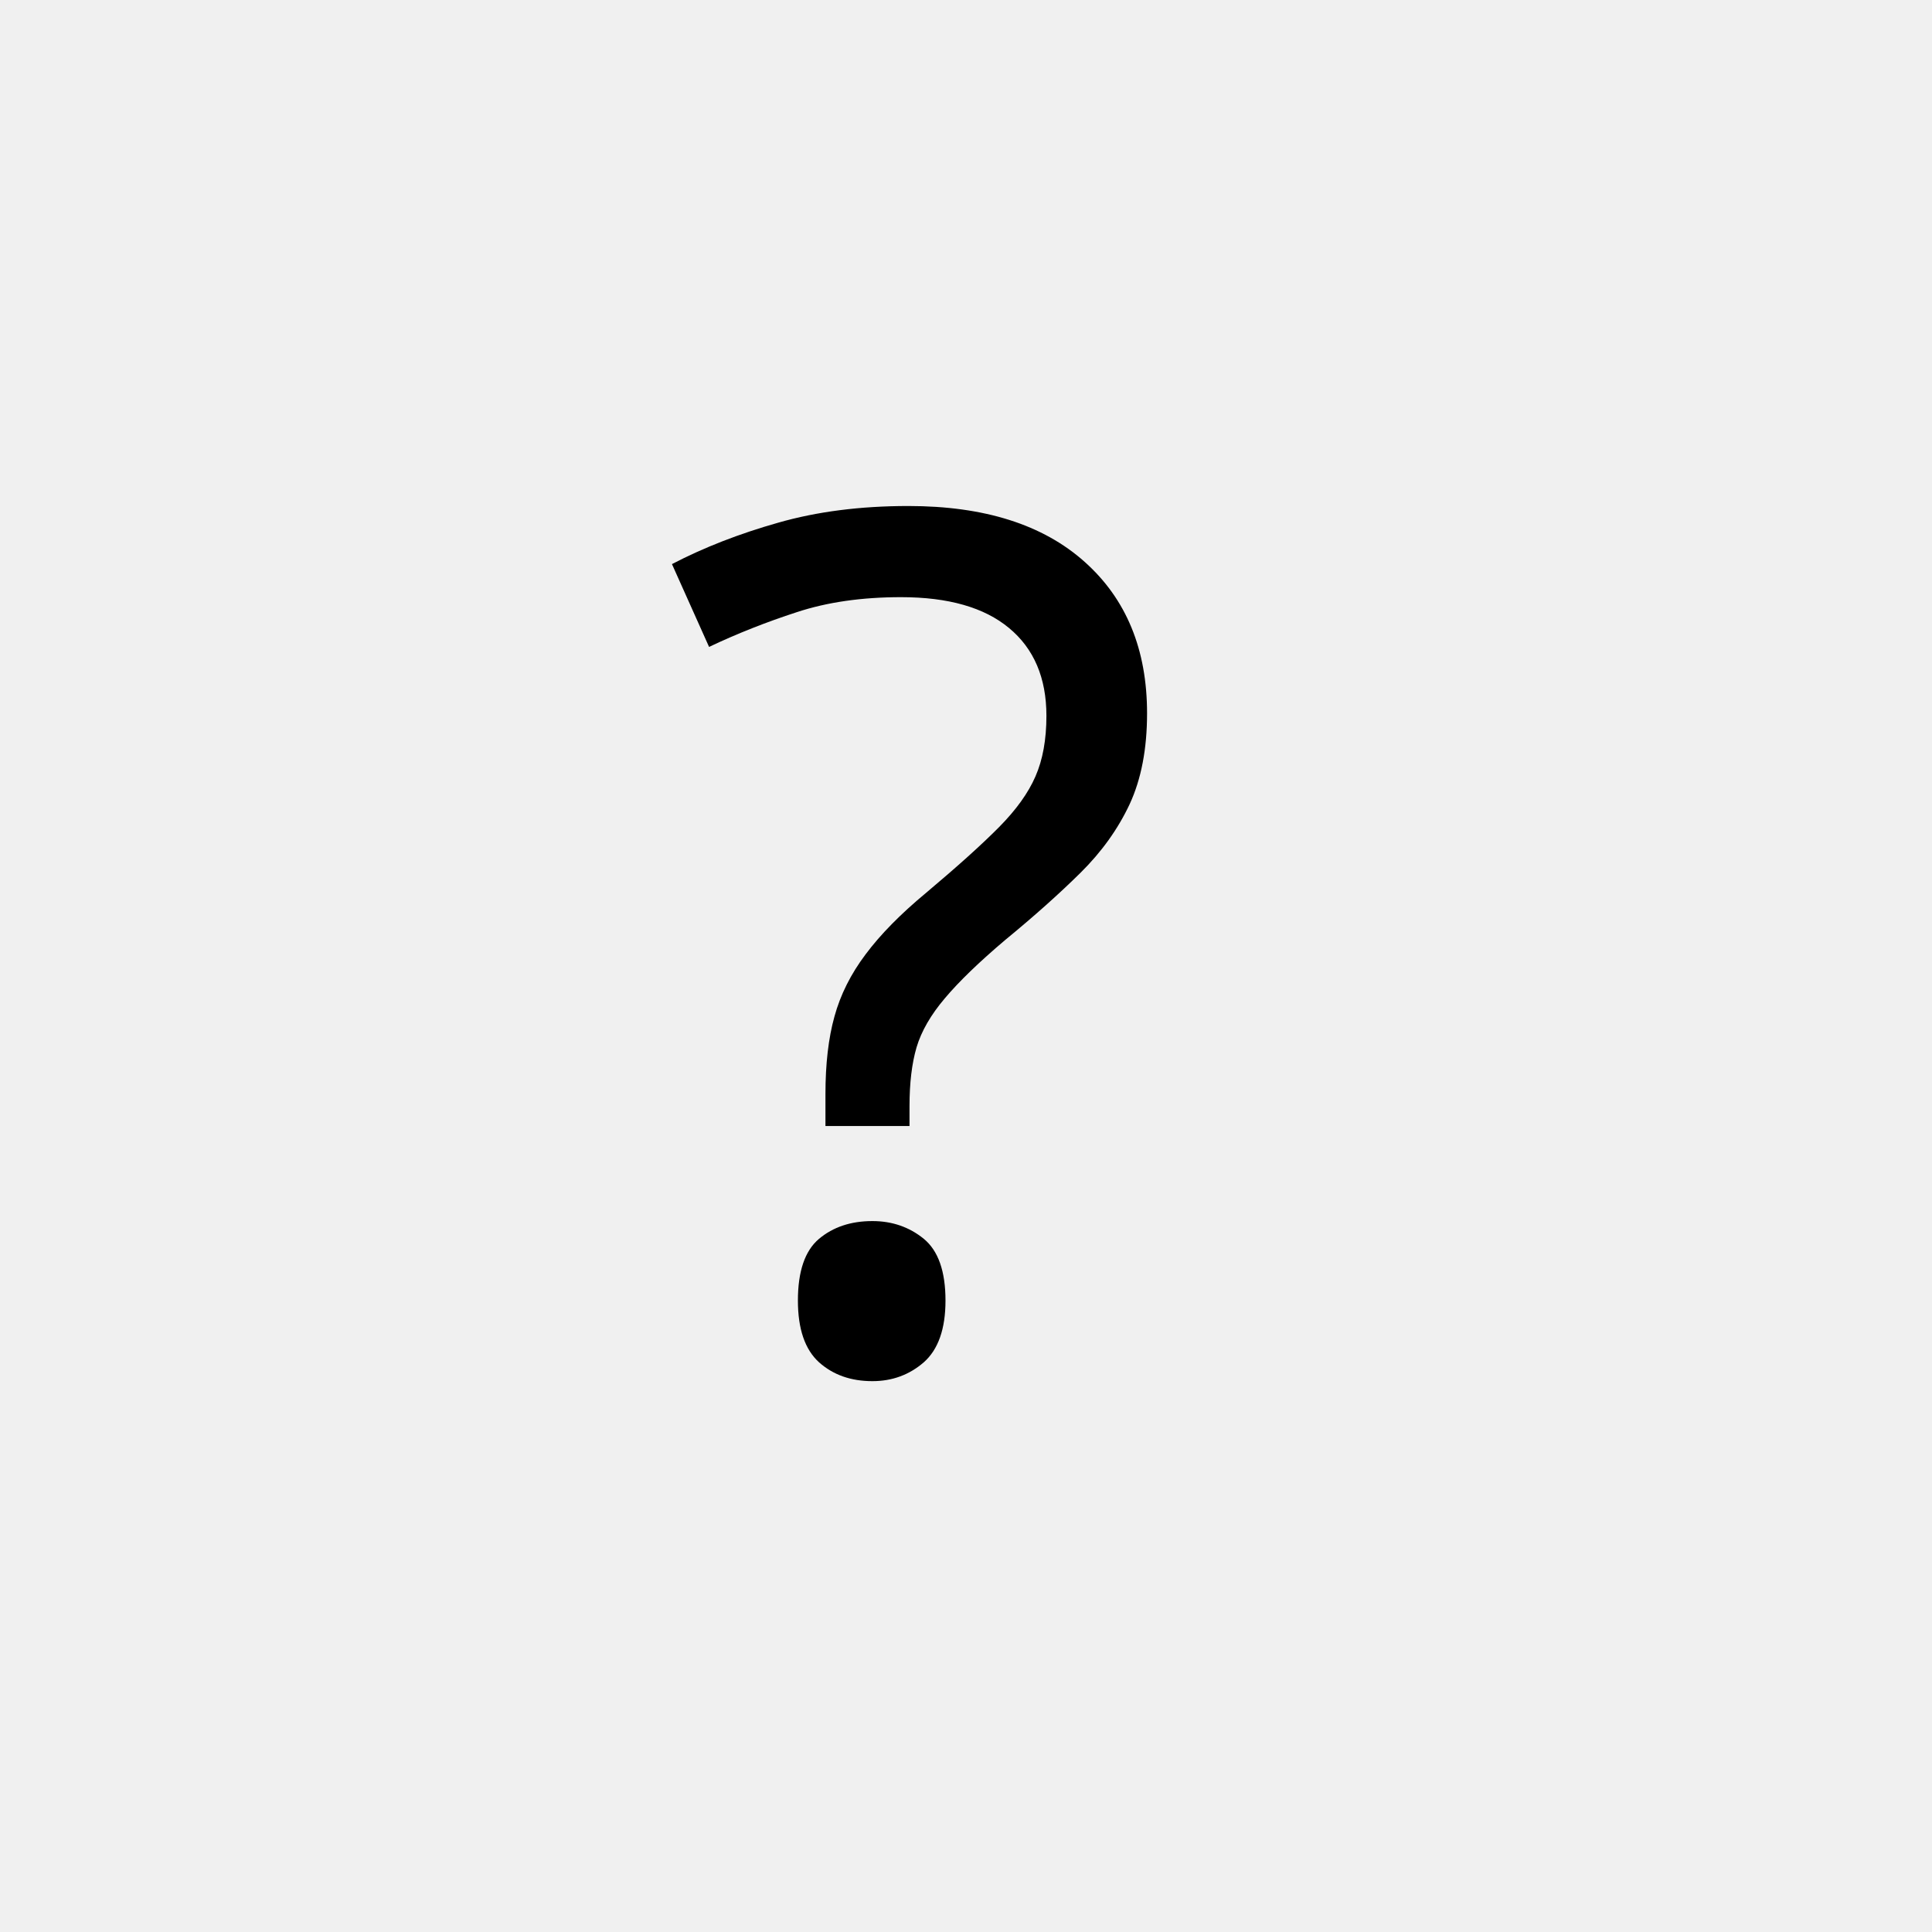
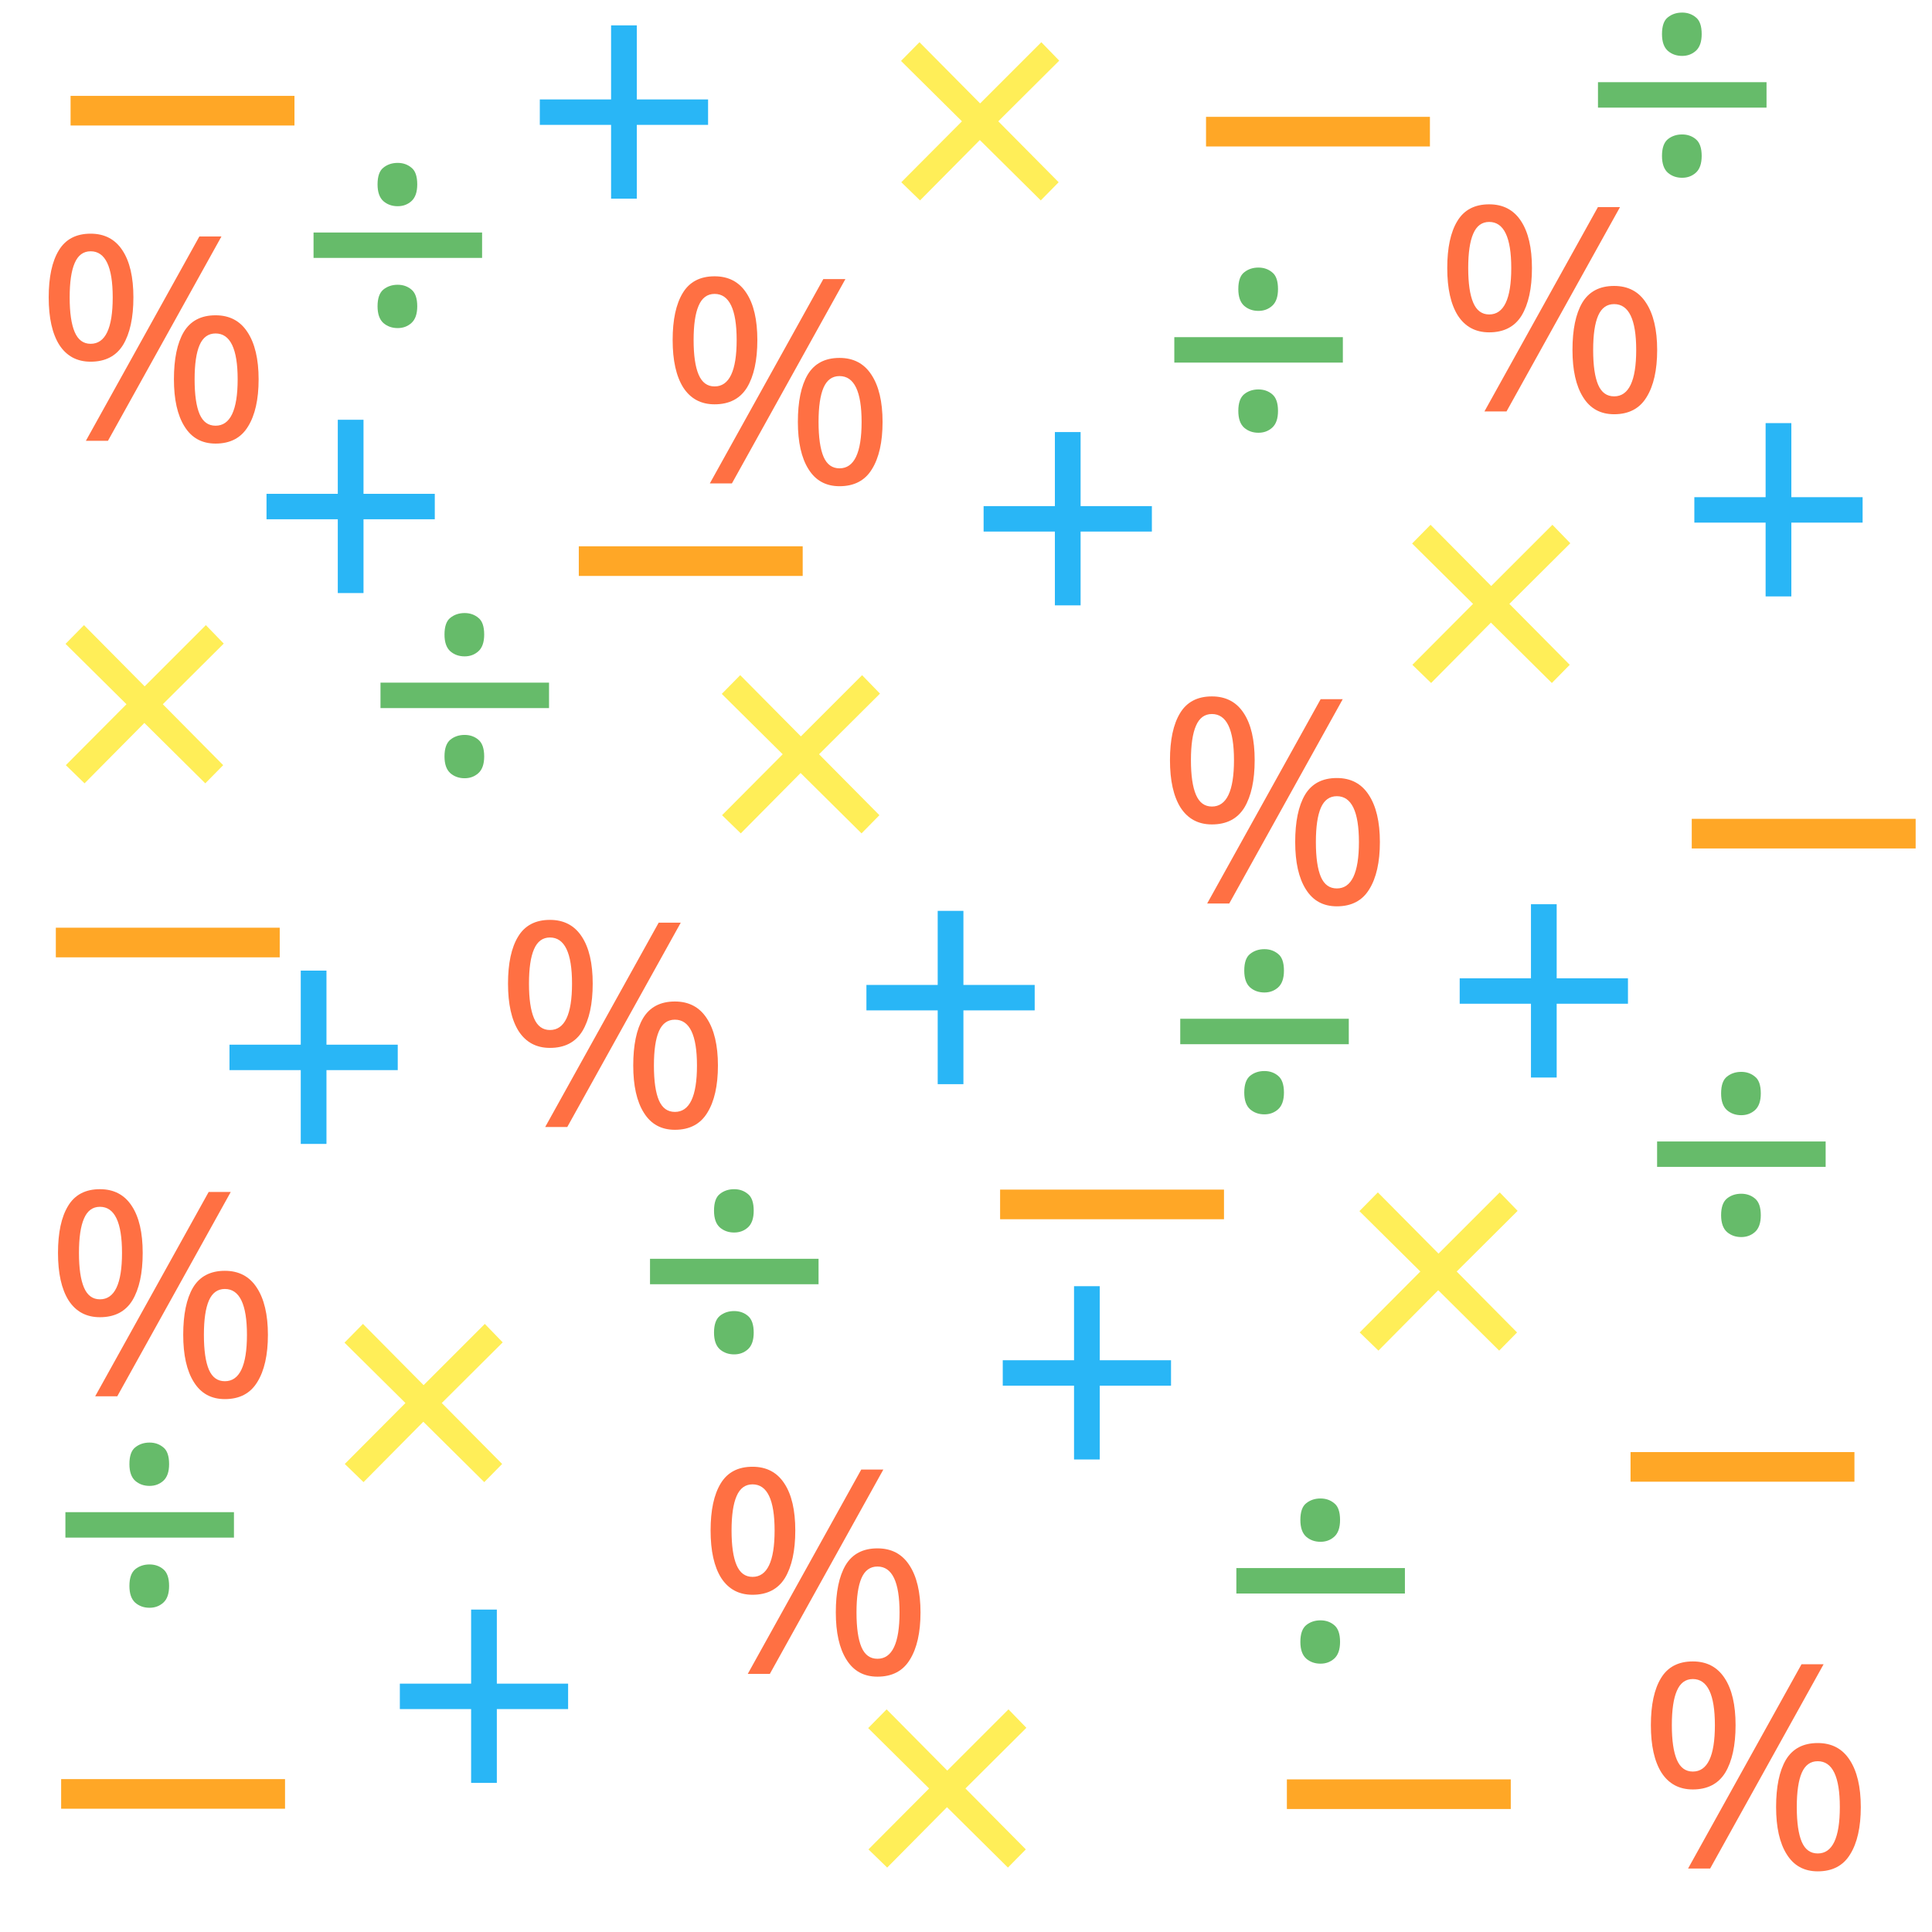
<svg xmlns="http://www.w3.org/2000/svg" xmlns:ns1="http://www.openswatchbook.org/uri/2009/osb" width="108.0px" height="108.0px" viewBox="0 0 108.0 108.0" version="1.1" id="SVGRoot">
  <defs id="defs833">
    <marker style="overflow:visible" id="Arrow1Lstart" refX="0.0" refY="0.0" orient="auto">
      <path transform="scale(0.8) translate(12.5,0)" style="fill-rule:evenodd;stroke:#000000;stroke-width:1.0pt" d="M 0.0,0.0 L 5.0,-5.0 L -12.5,0.0 L 5.0,5.0 L 0.0,0.0 z " id="path1470" />
    </marker>
    <linearGradient id="linearGradient2309" ns1:paint="solid">
      <stop style="stop-color:#ff5555;stop-opacity:1;" offset="0" id="stop2307" />
    </linearGradient>
    <filter style="color-interpolation-filters:sRGB;" id="filter4147">
      <feFlood flood-opacity="0.498" flood-color="rgb(0,0,0)" result="flood" id="feFlood4137" />
      <feComposite in="flood" in2="SourceGraphic" operator="in" result="composite1" id="feComposite4139" />
      <feGaussianBlur in="composite1" stdDeviation="2.5" result="blur" id="feGaussianBlur4141" />
      <feOffset dx="0.5" dy="0.5" result="offset" id="feOffset4143" />
      <feComposite in="SourceGraphic" in2="offset" operator="over" result="composite2" id="feComposite4145" />
    </filter>
    <filter style="color-interpolation-filters:sRGB;" id="filter4255">
      <feFlood flood-opacity="0.498" flood-color="rgb(0,0,0)" result="flood" id="feFlood4245" />
      <feComposite in="flood" in2="SourceGraphic" operator="in" result="composite1" id="feComposite4247" />
      <feGaussianBlur in="composite1" stdDeviation="1.2" result="blur" id="feGaussianBlur4249" />
      <feOffset dx="0.5" dy="0.5" result="offset" id="feOffset4251" />
      <feComposite in="SourceGraphic" in2="offset" operator="over" result="composite2" id="feComposite4253" />
    </filter>
    <filter style="color-interpolation-filters:sRGB;" id="filter4267">
      <feFlood flood-opacity="0.498" flood-color="rgb(0,0,0)" result="flood" id="feFlood4257" />
      <feComposite in="flood" in2="SourceGraphic" operator="in" result="composite1" id="feComposite4259" />
      <feGaussianBlur in="composite1" stdDeviation="1.2" result="blur" id="feGaussianBlur4261" />
      <feOffset dx="0.5" dy="0.5" result="offset" id="feOffset4263" />
      <feComposite in="SourceGraphic" in2="offset" operator="over" result="composite2" id="feComposite4265" />
    </filter>
    <filter style="color-interpolation-filters:sRGB;" id="filter939">
      <feFlood flood-opacity="0.498" flood-color="rgb(0,0,0)" result="flood" id="feFlood929" />
      <feComposite in="flood" in2="SourceGraphic" operator="in" result="composite1" id="feComposite931" />
      <feGaussianBlur in="composite1" stdDeviation="1.2" result="blur" id="feGaussianBlur933" />
      <feOffset dx="0.5" dy="0.5" result="offset" id="feOffset935" />
      <feComposite in="SourceGraphic" in2="offset" operator="over" result="composite2" id="feComposite937" />
    </filter>
    <filter style="color-interpolation-filters:sRGB" id="filter4147-5">
      <feFlood flood-opacity="0.498" flood-color="rgb(0,0,0)" result="flood" id="feFlood4137-3" />
      <feComposite in="flood" in2="SourceGraphic" operator="in" result="composite1" id="feComposite4139-5" />
      <feGaussianBlur in="composite1" stdDeviation="2.5" result="blur" id="feGaussianBlur4141-6" />
      <feOffset dx="0.5" dy="0.5" result="offset" id="feOffset4143-2" />
      <feComposite in="SourceGraphic" in2="offset" operator="over" result="composite2" id="feComposite4145-9" />
    </filter>
    <filter style="color-interpolation-filters:sRGB" id="filter2387">
      <feBlend mode="multiply" in2="BackgroundImage" id="feBlend2389" />
    </filter>
  </defs>
-   <g id="layer9" style="display:none">
+   <g id="layer9" style="display:inline">
    <rect style="display:inline;fill:#ffffff;stroke-width:2.101;stroke-linejoin:round;stroke-dasharray:4.201, 8.403;stroke-dashoffset:3.151;paint-order:markers stroke fill" id="rect1051" width="108" height="108" x="0" y="0" />
  </g>
-   <g id="layer1" style="display:none">
+   <g id="layer1" style="display:inline">
    <text xml:space="preserve" style="font-style:normal;font-variant:normal;font-weight:normal;font-stretch:normal;font-size:16px;line-height:1.25;font-family:sans-serif;-inkscape-font-specification:'sans-serif, Normal';font-variant-ligatures:normal;font-variant-caps:normal;font-variant-numeric:normal;font-variant-east-asian:normal;display:inline;fill:#ff7043" x="91.505" y="104.456" id="text1742-9">
      <tspan id="tspan1740-4" x="91.505" y="104.456">%</tspan>
    </text>
    <text xml:space="preserve" style="font-style:normal;font-variant:normal;font-weight:normal;font-stretch:normal;font-size:20px;line-height:1.25;font-family:sans-serif;-inkscape-font-specification:'sans-serif, Normal';font-variant-ligatures:normal;font-variant-caps:normal;font-variant-numeric:normal;font-variant-east-asian:normal;fill:#29b6f6" x="80.596" y="62.454" id="text1724">
      <tspan id="tspan1722" x="80.596" y="62.454">+</tspan>
    </text>
    <text xml:space="preserve" style="font-style:normal;font-variant:normal;font-weight:normal;font-stretch:normal;font-size:20px;line-height:1.25;font-family:sans-serif;-inkscape-font-specification:'sans-serif, Normal';font-variant-ligatures:normal;font-variant-caps:normal;font-variant-numeric:normal;font-variant-east-asian:normal;fill:#ffee58" x="39.067" y="49.229" id="text1734">
      <tspan id="tspan1732" x="39.067" y="49.229">×</tspan>
    </text>
    <text xml:space="preserve" style="font-style:normal;font-variant:normal;font-weight:normal;font-stretch:normal;font-size:20px;line-height:1.25;font-family:sans-serif;-inkscape-font-specification:'sans-serif, Normal';font-variant-ligatures:normal;font-variant-caps:normal;font-variant-numeric:normal;font-variant-east-asian:normal;fill:#66bb6a" x="64.643" y="26.615" id="text1738">
      <tspan id="tspan1736" x="64.643" y="26.615">÷</tspan>
    </text>
    <text xml:space="preserve" style="font-style:normal;font-variant:normal;font-weight:normal;font-stretch:normal;font-size:16px;line-height:1.25;font-family:sans-serif;-inkscape-font-specification:'sans-serif, Normal';font-variant-ligatures:normal;font-variant-caps:normal;font-variant-numeric:normal;font-variant-east-asian:normal;fill:#ff7043" x="64.621" y="50.509" id="text1742">
      <tspan id="tspan1740" x="64.621" y="50.509">%</tspan>
    </text>
    <text xml:space="preserve" style="font-style:normal;font-variant:normal;font-weight:normal;font-stretch:normal;font-size:20px;line-height:1.25;font-family:sans-serif;-inkscape-font-specification:'sans-serif, Normal';font-variant-ligatures:normal;font-variant-caps:normal;font-variant-numeric:normal;font-variant-east-asian:normal;fill:#ffa726" x="1.822" y="12.457" id="text1746">
      <tspan id="tspan1744" x="1.822" y="12.457">−</tspan>
    </text>
    <text xml:space="preserve" style="font-style:normal;font-variant:normal;font-weight:normal;font-stretch:normal;font-size:20px;line-height:1.25;font-family:sans-serif;-inkscape-font-specification:'sans-serif, Normal';font-variant-ligatures:normal;font-variant-caps:normal;font-variant-numeric:normal;font-variant-east-asian:normal;display:inline;fill:#ffa726" x="1.292" y="106.544" id="text1746-9">
      <tspan id="tspan1744-8" x="1.292" y="106.544">−</tspan>
    </text>
    <text xml:space="preserve" style="font-style:normal;font-variant:normal;font-weight:normal;font-stretch:normal;font-size:20px;line-height:1.25;font-family:sans-serif;-inkscape-font-specification:'sans-serif, Normal';font-variant-ligatures:normal;font-variant-caps:normal;font-variant-numeric:normal;font-variant-east-asian:normal;display:inline;fill:#29b6f6" x="29.177" y="13.324" id="text1724-1">
      <tspan id="tspan1722-6" x="29.177" y="13.324">+</tspan>
    </text>
    <text xml:space="preserve" style="font-style:normal;font-variant:normal;font-weight:normal;font-stretch:normal;font-size:20px;line-height:1.25;font-family:sans-serif;-inkscape-font-specification:'sans-serif, Normal';font-variant-ligatures:normal;font-variant-caps:normal;font-variant-numeric:normal;font-variant-east-asian:normal;display:inline;fill:#ffee58" x="77.655" y="40.82" id="text1734-3">
      <tspan id="tspan1732-9" x="77.655" y="40.82">×</tspan>
    </text>
    <text xml:space="preserve" style="font-style:normal;font-variant:normal;font-weight:normal;font-stretch:normal;font-size:20px;line-height:1.25;font-family:sans-serif;-inkscape-font-specification:'sans-serif, Normal';font-variant-ligatures:normal;font-variant-caps:normal;font-variant-numeric:normal;font-variant-east-asian:normal;display:inline;fill:#66bb6a" x="20.271" y="45.926" id="text1738-3">
      <tspan id="tspan1736-3" x="20.271" y="45.926">÷</tspan>
    </text>
    <text xml:space="preserve" style="font-style:normal;font-variant:normal;font-weight:normal;font-stretch:normal;font-size:20px;line-height:1.25;font-family:sans-serif;-inkscape-font-specification:'sans-serif, Normal';font-variant-ligatures:normal;font-variant-caps:normal;font-variant-numeric:normal;font-variant-east-asian:normal;display:inline;fill:#ffa726" x="53.781" y="73.591" id="text1746-4">
      <tspan id="tspan1744-6" x="53.781" y="73.591">−</tspan>
    </text>
    <text xml:space="preserve" style="font-style:normal;font-variant:normal;font-weight:normal;font-stretch:normal;font-size:20px;line-height:1.25;font-family:sans-serif;-inkscape-font-specification:'sans-serif, Normal';font-variant-ligatures:normal;font-variant-caps:normal;font-variant-numeric:normal;font-variant-east-asian:normal;display:inline;fill:#ffa726" x="65.294" y="13.623" id="text1746-4-1">
      <tspan id="tspan1744-6-5" x="65.294" y="13.623">−</tspan>
    </text>
    <text xml:space="preserve" style="font-style:normal;font-variant:normal;font-weight:normal;font-stretch:normal;font-size:20px;line-height:1.25;font-family:sans-serif;-inkscape-font-specification:'sans-serif, Normal';font-variant-ligatures:normal;font-variant-caps:normal;font-variant-numeric:normal;font-variant-east-asian:normal;display:inline;fill:#29b6f6" x="47.433" y="62.825" id="text1724-6-7">
      <tspan id="tspan1722-1-2" x="47.433" y="62.825">+</tspan>
    </text>
    <text xml:space="preserve" style="font-style:normal;font-variant:normal;font-weight:normal;font-stretch:normal;font-size:16px;line-height:1.25;font-family:sans-serif;-inkscape-font-specification:'sans-serif, Normal';font-variant-ligatures:normal;font-variant-caps:normal;font-variant-numeric:normal;font-variant-east-asian:normal;display:inline;fill:#ff7043" x="36.82" y="27.023" id="text1742-2">
      <tspan id="tspan1740-9" x="36.82" y="27.023">%</tspan>
    </text>
    <text xml:space="preserve" style="font-style:normal;font-variant:normal;font-weight:normal;font-stretch:normal;font-size:16px;line-height:1.25;font-family:sans-serif;-inkscape-font-specification:'sans-serif, Normal';font-variant-ligatures:normal;font-variant-caps:normal;font-variant-numeric:normal;font-variant-east-asian:normal;display:inline;fill:#ff7043" x="2.461" y="78.054" id="text1742-2-2">
      <tspan id="tspan1740-9-8" x="2.461" y="78.054">%</tspan>
    </text>
    <text xml:space="preserve" style="font-style:normal;font-variant:normal;font-weight:normal;font-stretch:normal;font-size:20px;line-height:1.25;font-family:sans-serif;-inkscape-font-specification:'sans-serif, Normal';font-variant-ligatures:normal;font-variant-caps:normal;font-variant-numeric:normal;font-variant-east-asian:normal;display:inline;fill:#66bb6a" x="35.335" y="78.134" id="text1738-1">
      <tspan id="tspan1736-2" x="35.335" y="78.134">÷</tspan>
    </text>
    <text xml:space="preserve" style="font-style:normal;font-variant:normal;font-weight:normal;font-stretch:normal;font-size:20px;line-height:1.25;font-family:sans-serif;-inkscape-font-specification:'sans-serif, Normal';font-variant-ligatures:normal;font-variant-caps:normal;font-variant-numeric:normal;font-variant-east-asian:normal;display:inline;fill:#66bb6a" x="68.112" y="95.421" id="text1738-1-7">
      <tspan id="tspan1736-2-8" x="68.112" y="95.421">÷</tspan>
    </text>
    <text xml:space="preserve" style="font-style:normal;font-variant:normal;font-weight:normal;font-stretch:normal;font-size:20px;line-height:1.25;font-family:sans-serif;-inkscape-font-specification:'sans-serif, Normal';font-variant-ligatures:normal;font-variant-caps:normal;font-variant-numeric:normal;font-variant-east-asian:normal;display:inline;fill:#ffee58" x="74.71" y="78.142" id="text1734-3-6">
      <tspan id="tspan1732-9-3" x="74.71" y="78.142">×</tspan>
    </text>
    <text xml:space="preserve" style="font-style:normal;font-variant:normal;font-weight:normal;font-stretch:normal;font-size:20px;line-height:1.25;font-family:sans-serif;-inkscape-font-specification:'sans-serif, Normal';font-variant-ligatures:normal;font-variant-caps:normal;font-variant-numeric:normal;font-variant-east-asian:normal;display:inline;fill:#ffee58" x="17.978" y="85.495" id="text1734-3-6-7">
      <tspan id="tspan1732-9-3-7" x="17.978" y="85.495">×</tspan>
    </text>
    <text xml:space="preserve" style="font-style:normal;font-variant:normal;font-weight:normal;font-stretch:normal;font-size:16px;line-height:1.25;font-family:sans-serif;-inkscape-font-specification:'sans-serif, Normal';font-variant-ligatures:normal;font-variant-caps:normal;font-variant-numeric:normal;font-variant-east-asian:normal;display:inline;fill:#ff7043" x="1.942" y="24.64" id="text1742-25">
      <tspan id="tspan1740-3" x="1.942" y="24.64">%</tspan>
    </text>
    <text xml:space="preserve" style="font-style:normal;font-variant:normal;font-weight:normal;font-stretch:normal;font-size:20px;line-height:1.25;font-family:sans-serif;-inkscape-font-specification:'sans-serif, Normal';font-variant-ligatures:normal;font-variant-caps:normal;font-variant-numeric:normal;font-variant-east-asian:normal;display:inline;fill:#29b6f6" x="93.714" y="35.56" id="text1724-6-7-7">
      <tspan id="tspan1722-1-2-6" x="93.714" y="35.56">+</tspan>
    </text>
    <text xml:space="preserve" style="font-style:normal;font-variant:normal;font-weight:normal;font-stretch:normal;font-size:20px;line-height:1.25;font-family:sans-serif;-inkscape-font-specification:'sans-serif, Normal';font-variant-ligatures:normal;font-variant-caps:normal;font-variant-numeric:normal;font-variant-east-asian:normal;display:inline;fill:#66bb6a" x="91.634" y="71.576" id="text1738-1-7-8">
      <tspan id="tspan1736-2-8-1" x="91.634" y="71.576">÷</tspan>
    </text>
    <text xml:space="preserve" style="font-style:normal;font-variant:normal;font-weight:normal;font-stretch:normal;font-size:20px;line-height:1.25;font-family:sans-serif;-inkscape-font-specification:'sans-serif, Normal';font-variant-ligatures:normal;font-variant-caps:normal;font-variant-numeric:normal;font-variant-east-asian:normal;display:inline;fill:#ffa726" x="0.995" y="58.956" id="text1746-3">
      <tspan id="tspan1744-64" x="0.995" y="58.956">−</tspan>
    </text>
    <text xml:space="preserve" style="font-style:normal;font-variant:normal;font-weight:normal;font-stretch:normal;font-size:20px;line-height:1.25;font-family:sans-serif;-inkscape-font-specification:'sans-serif, Normal';font-variant-ligatures:normal;font-variant-caps:normal;font-variant-numeric:normal;font-variant-east-asian:normal;display:inline;fill:#ffee58" x="2.382" y="46.431" id="text1734-3-6-7-0">
      <tspan id="tspan1732-9-3-7-3" x="2.382" y="46.431">×</tspan>
    </text>
    <text xml:space="preserve" style="font-style:normal;font-variant:normal;font-weight:normal;font-stretch:normal;font-size:20px;line-height:1.25;font-family:sans-serif;-inkscape-font-specification:'sans-serif, Normal';font-variant-ligatures:normal;font-variant-caps:normal;font-variant-numeric:normal;font-variant-east-asian:normal;display:inline;fill:#29b6f6" x="53.983" y="36.059" id="text1724-6-7-7-5">
      <tspan id="tspan1722-1-2-6-8" x="53.983" y="36.059">+</tspan>
    </text>
    <text xml:space="preserve" style="font-style:normal;font-variant:normal;font-weight:normal;font-stretch:normal;font-size:20px;line-height:1.25;font-family:sans-serif;-inkscape-font-specification:'sans-serif, Normal';font-variant-ligatures:normal;font-variant-caps:normal;font-variant-numeric:normal;font-variant-east-asian:normal;display:inline;fill:#66bb6a" x="88.329" y="12.36" id="text1738-1-7-5">
      <tspan id="tspan1736-2-8-0" x="88.329" y="12.36">÷</tspan>
    </text>
    <text xml:space="preserve" style="font-style:normal;font-variant:normal;font-weight:normal;font-stretch:normal;font-size:20px;line-height:1.25;font-family:sans-serif;-inkscape-font-specification:'sans-serif, Normal';font-variant-ligatures:normal;font-variant-caps:normal;font-variant-numeric:normal;font-variant-east-asian:normal;display:inline;fill:#29b6f6" x="21.352" y="101.885" id="text1724-6-9">
      <tspan id="tspan1722-1-9" x="21.352" y="101.885">+</tspan>
    </text>
    <text xml:space="preserve" style="font-style:normal;font-variant:normal;font-weight:normal;font-stretch:normal;font-size:20px;line-height:1.25;font-family:sans-serif;-inkscape-font-specification:'sans-serif, Normal';font-variant-ligatures:normal;font-variant-caps:normal;font-variant-numeric:normal;font-variant-east-asian:normal;display:inline;fill:#66bb6a" x="2.658" y="92.296" id="text1738-1-7-80">
      <tspan id="tspan1736-2-8-2" x="2.658" y="92.296">÷</tspan>
    </text>
    <text xml:space="preserve" style="font-style:normal;font-variant:normal;font-weight:normal;font-stretch:normal;font-size:16px;line-height:1.25;font-family:sans-serif;-inkscape-font-specification:'sans-serif, Normal';font-variant-ligatures:normal;font-variant-caps:normal;font-variant-numeric:normal;font-variant-east-asian:normal;display:inline;fill:#ff7043" x="27.616" y="62.999" id="text1742-9-4">
      <tspan id="tspan1740-4-9" x="27.616" y="62.999">%</tspan>
    </text>
    <text xml:space="preserve" style="font-style:normal;font-variant:normal;font-weight:normal;font-stretch:normal;font-size:20px;line-height:1.25;font-family:sans-serif;-inkscape-font-specification:'sans-serif, Normal';font-variant-ligatures:normal;font-variant-caps:normal;font-variant-numeric:normal;font-variant-east-asian:normal;display:inline;fill:#ffa726" x="69.812" y="106.562" id="text1746-4-0">
      <tspan id="tspan1744-6-1" x="69.812" y="106.562">−</tspan>
    </text>
    <text xml:space="preserve" style="font-style:normal;font-variant:normal;font-weight:normal;font-stretch:normal;font-size:20px;line-height:1.25;font-family:sans-serif;-inkscape-font-specification:'sans-serif, Normal';font-variant-ligatures:normal;font-variant-caps:normal;font-variant-numeric:normal;font-variant-east-asian:normal;display:inline;fill:#66bb6a" x="64.978" y="64.717" id="text1738-1-7-9">
      <tspan id="tspan1736-2-8-08" x="64.978" y="64.717">÷</tspan>
    </text>
    <text xml:space="preserve" style="font-style:normal;font-variant:normal;font-weight:normal;font-stretch:normal;font-size:20px;line-height:1.25;font-family:sans-serif;-inkscape-font-specification:'sans-serif, Normal';font-variant-ligatures:normal;font-variant-caps:normal;font-variant-numeric:normal;font-variant-east-asian:normal;display:inline;fill:#ffee58" x="49.087" y="13.846" id="text1734-3-3">
      <tspan id="tspan1732-9-8" x="49.087" y="13.846">×</tspan>
    </text>
    <text xml:space="preserve" style="font-style:normal;font-variant:normal;font-weight:normal;font-stretch:normal;font-size:16px;line-height:1.25;font-family:sans-serif;-inkscape-font-specification:'sans-serif, Normal';font-variant-ligatures:normal;font-variant-caps:normal;font-variant-numeric:normal;font-variant-east-asian:normal;display:inline;fill:#ff7043" x="38.941" y="93.573" id="text1742-9-7">
      <tspan id="tspan1740-4-3" x="38.941" y="93.573">%</tspan>
    </text>
    <text xml:space="preserve" style="font-style:normal;font-variant:normal;font-weight:normal;font-stretch:normal;font-size:20px;line-height:1.25;font-family:sans-serif;-inkscape-font-specification:'sans-serif, Normal';font-variant-ligatures:normal;font-variant-caps:normal;font-variant-numeric:normal;font-variant-east-asian:normal;display:inline;fill:#ffa726" x="30.23" y="37.634" id="text1746-4-10">
      <tspan id="tspan1744-6-0" x="30.23" y="37.634">−</tspan>
    </text>
    <text xml:space="preserve" style="font-style:normal;font-variant:normal;font-weight:normal;font-stretch:normal;font-size:16px;line-height:1.25;font-family:sans-serif;-inkscape-font-specification:'sans-serif, Normal';font-variant-ligatures:normal;font-variant-caps:normal;font-variant-numeric:normal;font-variant-east-asian:normal;display:inline;fill:#ff7043" x="80.122" y="23.003" id="text1742-5">
      <tspan id="tspan1740-0" x="80.122" y="23.003">%</tspan>
    </text>
    <text xml:space="preserve" style="font-style:normal;font-variant:normal;font-weight:normal;font-stretch:normal;font-size:20px;line-height:1.25;font-family:sans-serif;-inkscape-font-specification:'sans-serif, Normal';font-variant-ligatures:normal;font-variant-caps:normal;font-variant-numeric:normal;font-variant-east-asian:normal;display:inline;fill:#ffa726" x="92.447" y="52.87" id="text1746-4-0-3">
      <tspan id="tspan1744-6-1-1" x="92.447" y="52.87">−</tspan>
    </text>
    <text xml:space="preserve" style="font-style:normal;font-variant:normal;font-weight:normal;font-stretch:normal;font-size:20px;line-height:1.25;font-family:sans-serif;-inkscape-font-specification:'sans-serif, Normal';font-variant-ligatures:normal;font-variant-caps:normal;font-variant-numeric:normal;font-variant-east-asian:normal;display:inline;fill:#29b6f6" x="11.829" y="66.164" id="text1724-6-8">
      <tspan id="tspan1722-1-0" x="11.829" y="66.164">+</tspan>
    </text>
    <text xml:space="preserve" style="font-style:normal;font-variant:normal;font-weight:normal;font-stretch:normal;font-size:20px;line-height:1.25;font-family:sans-serif;-inkscape-font-specification:'sans-serif, Normal';font-variant-ligatures:normal;font-variant-caps:normal;font-variant-numeric:normal;font-variant-east-asian:normal;display:inline;fill:#66bb6a" x="16.529" y="20.763" id="text1738-3-1">
      <tspan id="tspan1736-3-7" x="16.529" y="20.763">÷</tspan>
    </text>
    <text xml:space="preserve" style="font-style:normal;font-variant:normal;font-weight:normal;font-stretch:normal;font-size:20px;line-height:1.25;font-family:sans-serif;-inkscape-font-specification:'sans-serif, Normal';font-variant-ligatures:normal;font-variant-caps:normal;font-variant-numeric:normal;font-variant-east-asian:normal;display:inline;fill:#ffee58" x="47.25" y="107.041" id="text1734-3-6-9">
      <tspan id="tspan1732-9-3-1" x="47.25" y="107.041">×</tspan>
    </text>
    <text xml:space="preserve" style="font-style:normal;font-variant:normal;font-weight:normal;font-stretch:normal;font-size:20px;line-height:1.25;font-family:sans-serif;-inkscape-font-specification:'sans-serif, Normal';font-variant-ligatures:normal;font-variant-caps:normal;font-variant-numeric:normal;font-variant-east-asian:normal;display:inline;fill:#29b6f6" x="13.899" y="35.372" id="text1724-6-7-7-5-3">
      <tspan id="tspan1722-1-2-6-8-5" x="13.899" y="35.372">+</tspan>
    </text>
    <text xml:space="preserve" style="font-style:normal;font-variant:normal;font-weight:normal;font-stretch:normal;font-size:20px;line-height:1.25;font-family:sans-serif;-inkscape-font-specification:'sans-serif, Normal';font-variant-ligatures:normal;font-variant-caps:normal;font-variant-numeric:normal;font-variant-east-asian:normal;display:inline;fill:#ffa726" x="89.022" y="88.267" id="text1746-4-0-9">
      <tspan id="tspan1744-6-1-4" x="89.022" y="88.267">−</tspan>
    </text>
    <text xml:space="preserve" style="font-style:normal;font-variant:normal;font-weight:normal;font-stretch:normal;font-size:20px;line-height:1.25;font-family:sans-serif;-inkscape-font-specification:'sans-serif, Normal';font-variant-ligatures:normal;font-variant-caps:normal;font-variant-numeric:normal;font-variant-east-asian:normal;display:inline;fill:#29b6f6" x="55.054" y="83.804" id="text1724-8">
      <tspan id="tspan1722-4" x="55.054" y="83.804">+</tspan>
    </text>
  </g>
-   <g id="layer2" style="display:inline;mix-blend-mode:normal">
-     <text xml:space="preserve" style="font-style:normal;font-variant:normal;font-weight:normal;font-stretch:normal;font-size:66.667px;line-height:1.25;font-family:Dyuthi;-inkscape-font-specification:'Dyuthi, Normal';font-variant-ligatures:normal;font-variant-caps:normal;font-variant-numeric:normal;font-variant-east-asian:normal;stroke-width:1.885" x="36.55" y="76.717" id="text1656" transform="scale(1.005765,0.994268)">
-       <tspan id="tspan1654" x="36.55" y="76.717" style="font-style:normal;font-variant:normal;font-weight:normal;font-stretch:normal;font-size:66.667px;font-family:Dyuthi;-inkscape-font-specification:'Dyuthi, Normal';font-variant-ligatures:normal;font-variant-caps:normal;font-variant-numeric:normal;font-variant-east-asian:normal;stroke-width:1.885">?</tspan>
+   <g id="layer2" style="display:none;mix-blend-mode:normal">
+     <text xml:space="preserve" style="font-style:normal;font-variant:normal;font-weight:normal;font-stretch:normal;font-size:66.667px;line-height:1.25;font-family:Dyuthi;-inkscape-font-specification:'Dyuthi, Normal';font-variant-ligatures:normal;font-variant-caps:normal;font-variant-numeric:normal;font-variant-east-asian:normal;stroke-width:1.885" x="38.01" y="75.163" id="text1656" transform="scale(1.005765,0.994268)">
+       <tspan id="tspan1654" x="38.01" y="75.163" style="font-style:normal;font-variant:normal;font-weight:normal;font-stretch:normal;font-size:66.667px;font-family:Dyuthi;-inkscape-font-specification:'Dyuthi, Normal';font-variant-ligatures:normal;font-variant-caps:normal;font-variant-numeric:normal;font-variant-east-asian:normal;stroke-width:1.885">?</tspan>
    </text>
  </g>
  <g id="layer3" style="display:none;opacity:0.5">
    <g style="enable-background:new" id="g1217" transform="translate(-0.06781028,-0.0217748)">
      <g id="layer7" style="display:inline">
        <circle style="display:inline;opacity:1;fill:#ffeb3b;fill-opacity:1;stroke:#000000;stroke-width:0;stroke-linejoin:round;stroke-miterlimit:0;stroke-dasharray:none;stroke-dashoffset:0;stroke-opacity:1;filter:url(#filter4147-5)" id="path2407" cx="54.125" cy="53.625" r="0" />
      </g>
      <g id="layer5" style="display:inline" />
      <g id="layer4" style="display:inline;filter:url(#filter2387)">
        <rect style="opacity:1;fill:#000000;fill-opacity:1;stroke:#000000;stroke-width:0.133;stroke-linejoin:round;stroke-miterlimit:4;stroke-dasharray:none;stroke-dashoffset:0;stroke-opacity:1" id="rect2097" width="0.533" height="0.533" x="51.869" y="56.531" rx="7.5435399e-15" />
        <rect style="opacity:0.551;fill:#000000;fill-opacity:1;stroke:#000000;stroke-width:0.133;stroke-linejoin:round;stroke-miterlimit:4;stroke-dasharray:none;stroke-dashoffset:0;stroke-opacity:1" id="rect2099" width="108.199" height="108.19" x="0.068" y="0.022" rx="7.5435399e-15" />
        <rect style="opacity:1;fill:#fbffff;fill-opacity:0.952;stroke:#000000;stroke-width:0.133;stroke-linejoin:round;stroke-miterlimit:4;stroke-dasharray:none;stroke-dashoffset:0;stroke-opacity:1" id="rect2101" width="73.797" height="73.255" x="17.269" y="17.089" rx="10.774" />
      </g>
      <g id="layer2-7" style="display:inline;opacity:0.75">
        <g id="g2044" transform="matrix(0.5322121,0,0,0.5322121,25.5043,25.19726)" style="stroke-width:0.251;stroke-miterlimit:4;stroke-dasharray:none">
          <rect rx="6" y="18.059" x="4.624" height="71.744" width="99.039" id="rect2001" style="opacity:1;fill:none;fill-opacity:1;stroke:#000000;stroke-width:0.251;stroke-linejoin:round;stroke-miterlimit:4;stroke-dasharray:none;stroke-dashoffset:0;stroke-opacity:1" />
          <rect transform="rotate(90)" style="opacity:1;fill:none;fill-opacity:1;stroke:#000000;stroke-width:0.251;stroke-linejoin:round;stroke-miterlimit:4;stroke-dasharray:none;stroke-dashoffset:0;stroke-opacity:1" id="rect2004" width="98.741" height="71.744" x="4.411" y="-90.015" rx="6" />
          <rect rx="6" y="-96.577" x="11.125" height="84.717" width="85.314" id="rect2006" style="opacity:1;fill:none;fill-opacity:1;stroke:#000000;stroke-width:0.251;stroke-linejoin:round;stroke-miterlimit:4;stroke-dasharray:none;stroke-dashoffset:0;stroke-opacity:1" transform="rotate(90)" />
          <circle r="22.672" cy="54.006" cx="54.143" id="path2008" style="display:inline;opacity:1;fill:none;fill-opacity:1;stroke:#000000;stroke-width:0.251;stroke-linejoin:round;stroke-miterlimit:4;stroke-dasharray:none;stroke-dashoffset:0;stroke-opacity:1" />
          <circle style="display:inline;opacity:1;fill:none;fill-opacity:1;stroke:#000000;stroke-width:0.251;stroke-linejoin:round;stroke-miterlimit:4;stroke-dasharray:none;stroke-dashoffset:0;stroke-opacity:1" id="circle2011" cx="54.143" cy="54.006" r="49.176" />
          <path id="path2013" d="M -47.794,-47.303 155.506,155.98" style="display:inline;opacity:1;fill:#000000;stroke:#000000;stroke-width:0.251;stroke-linecap:butt;stroke-linejoin:miter;stroke-miterlimit:4;stroke-dasharray:none;stroke-opacity:1" />
          <path id="path2016" d="M 155.506,-47.554 -47.794,155.479" style="fill:none;stroke:#000000;stroke-width:0.251;stroke-linecap:butt;stroke-linejoin:miter;stroke-miterlimit:4;stroke-dasharray:none;stroke-opacity:1" />
        </g>
        <ellipse style="opacity:1;fill:none;fill-opacity:1;stroke:#000000;stroke-width:0.121;stroke-linejoin:round;stroke-miterlimit:4;stroke-dasharray:1.453, 1.453;stroke-dashoffset:0;stroke-opacity:1" id="path2065" cx="54.177" cy="53.558" rx="33.655" ry="33.247" />
        <rect style="display:inline;opacity:1;fill:none;fill-opacity:1;stroke:#000000;stroke-width:0.133;stroke-linejoin:round;stroke-miterlimit:4;stroke-dasharray:1.6, 1.6;stroke-dashoffset:0;stroke-opacity:1" id="rect2061" width="73.797" height="73.255" x="17.269" y="17.089" rx="7.5435357e-15" />
      </g>
    </g>
  </g>
</svg>
